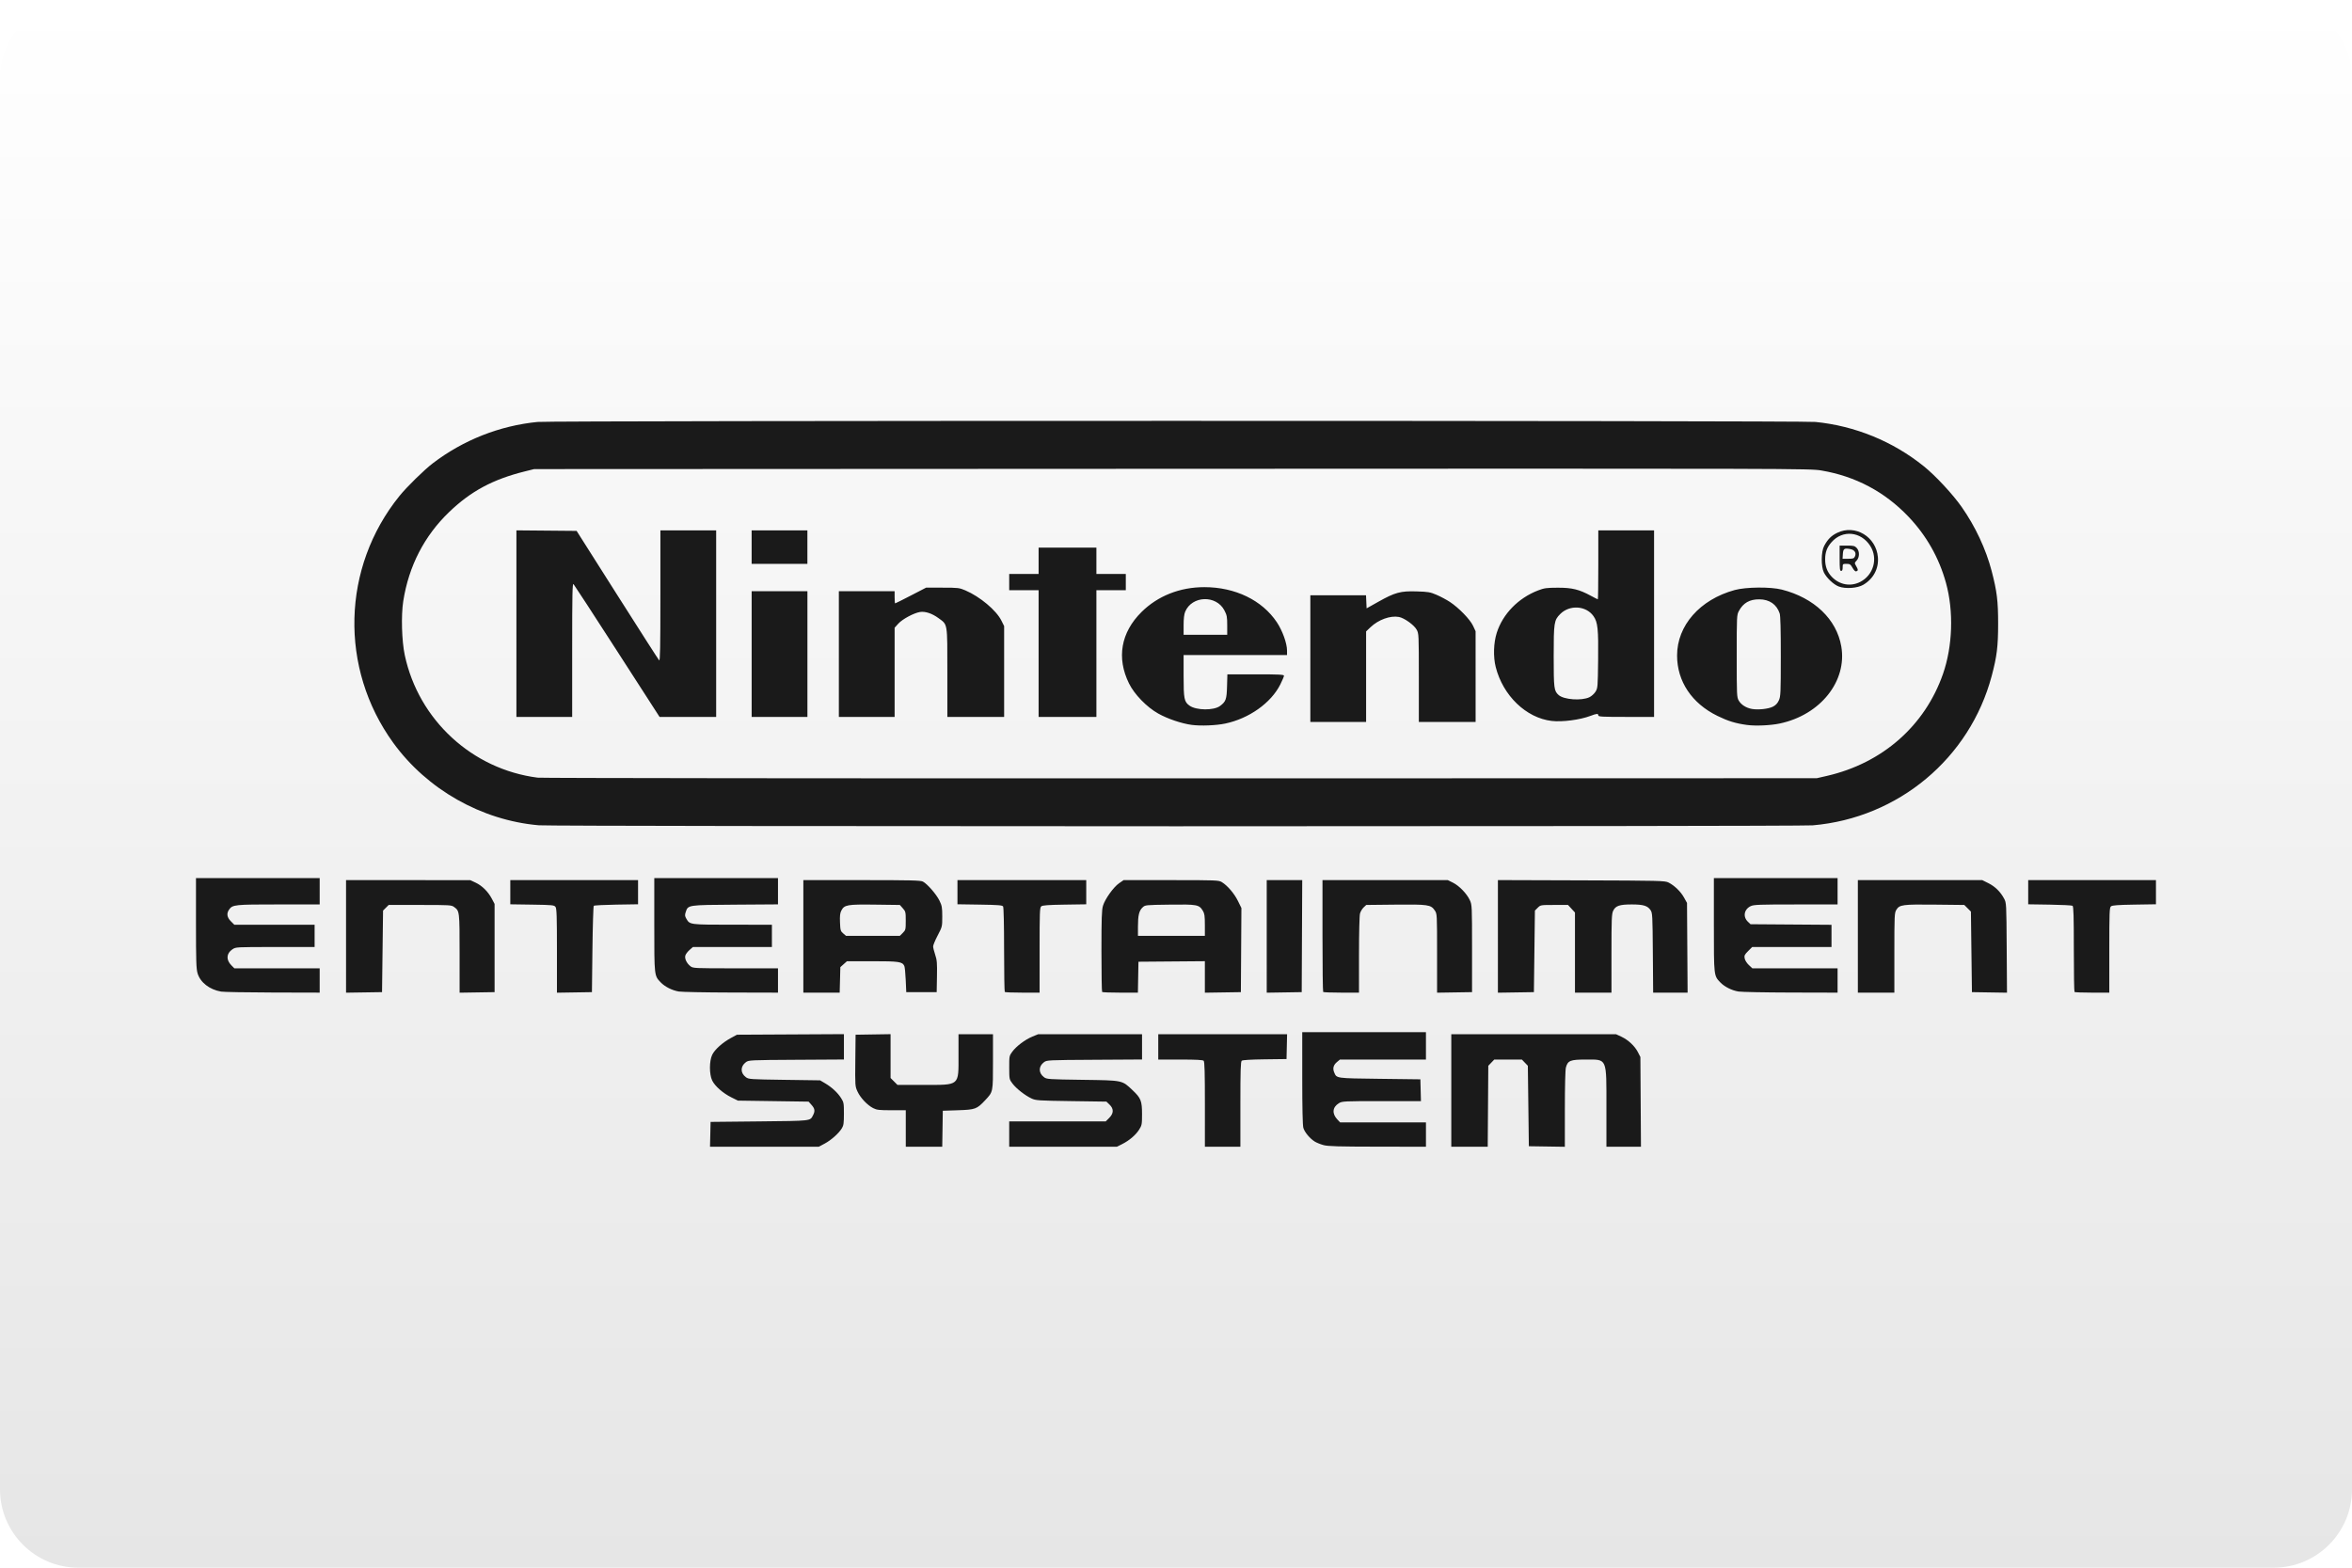
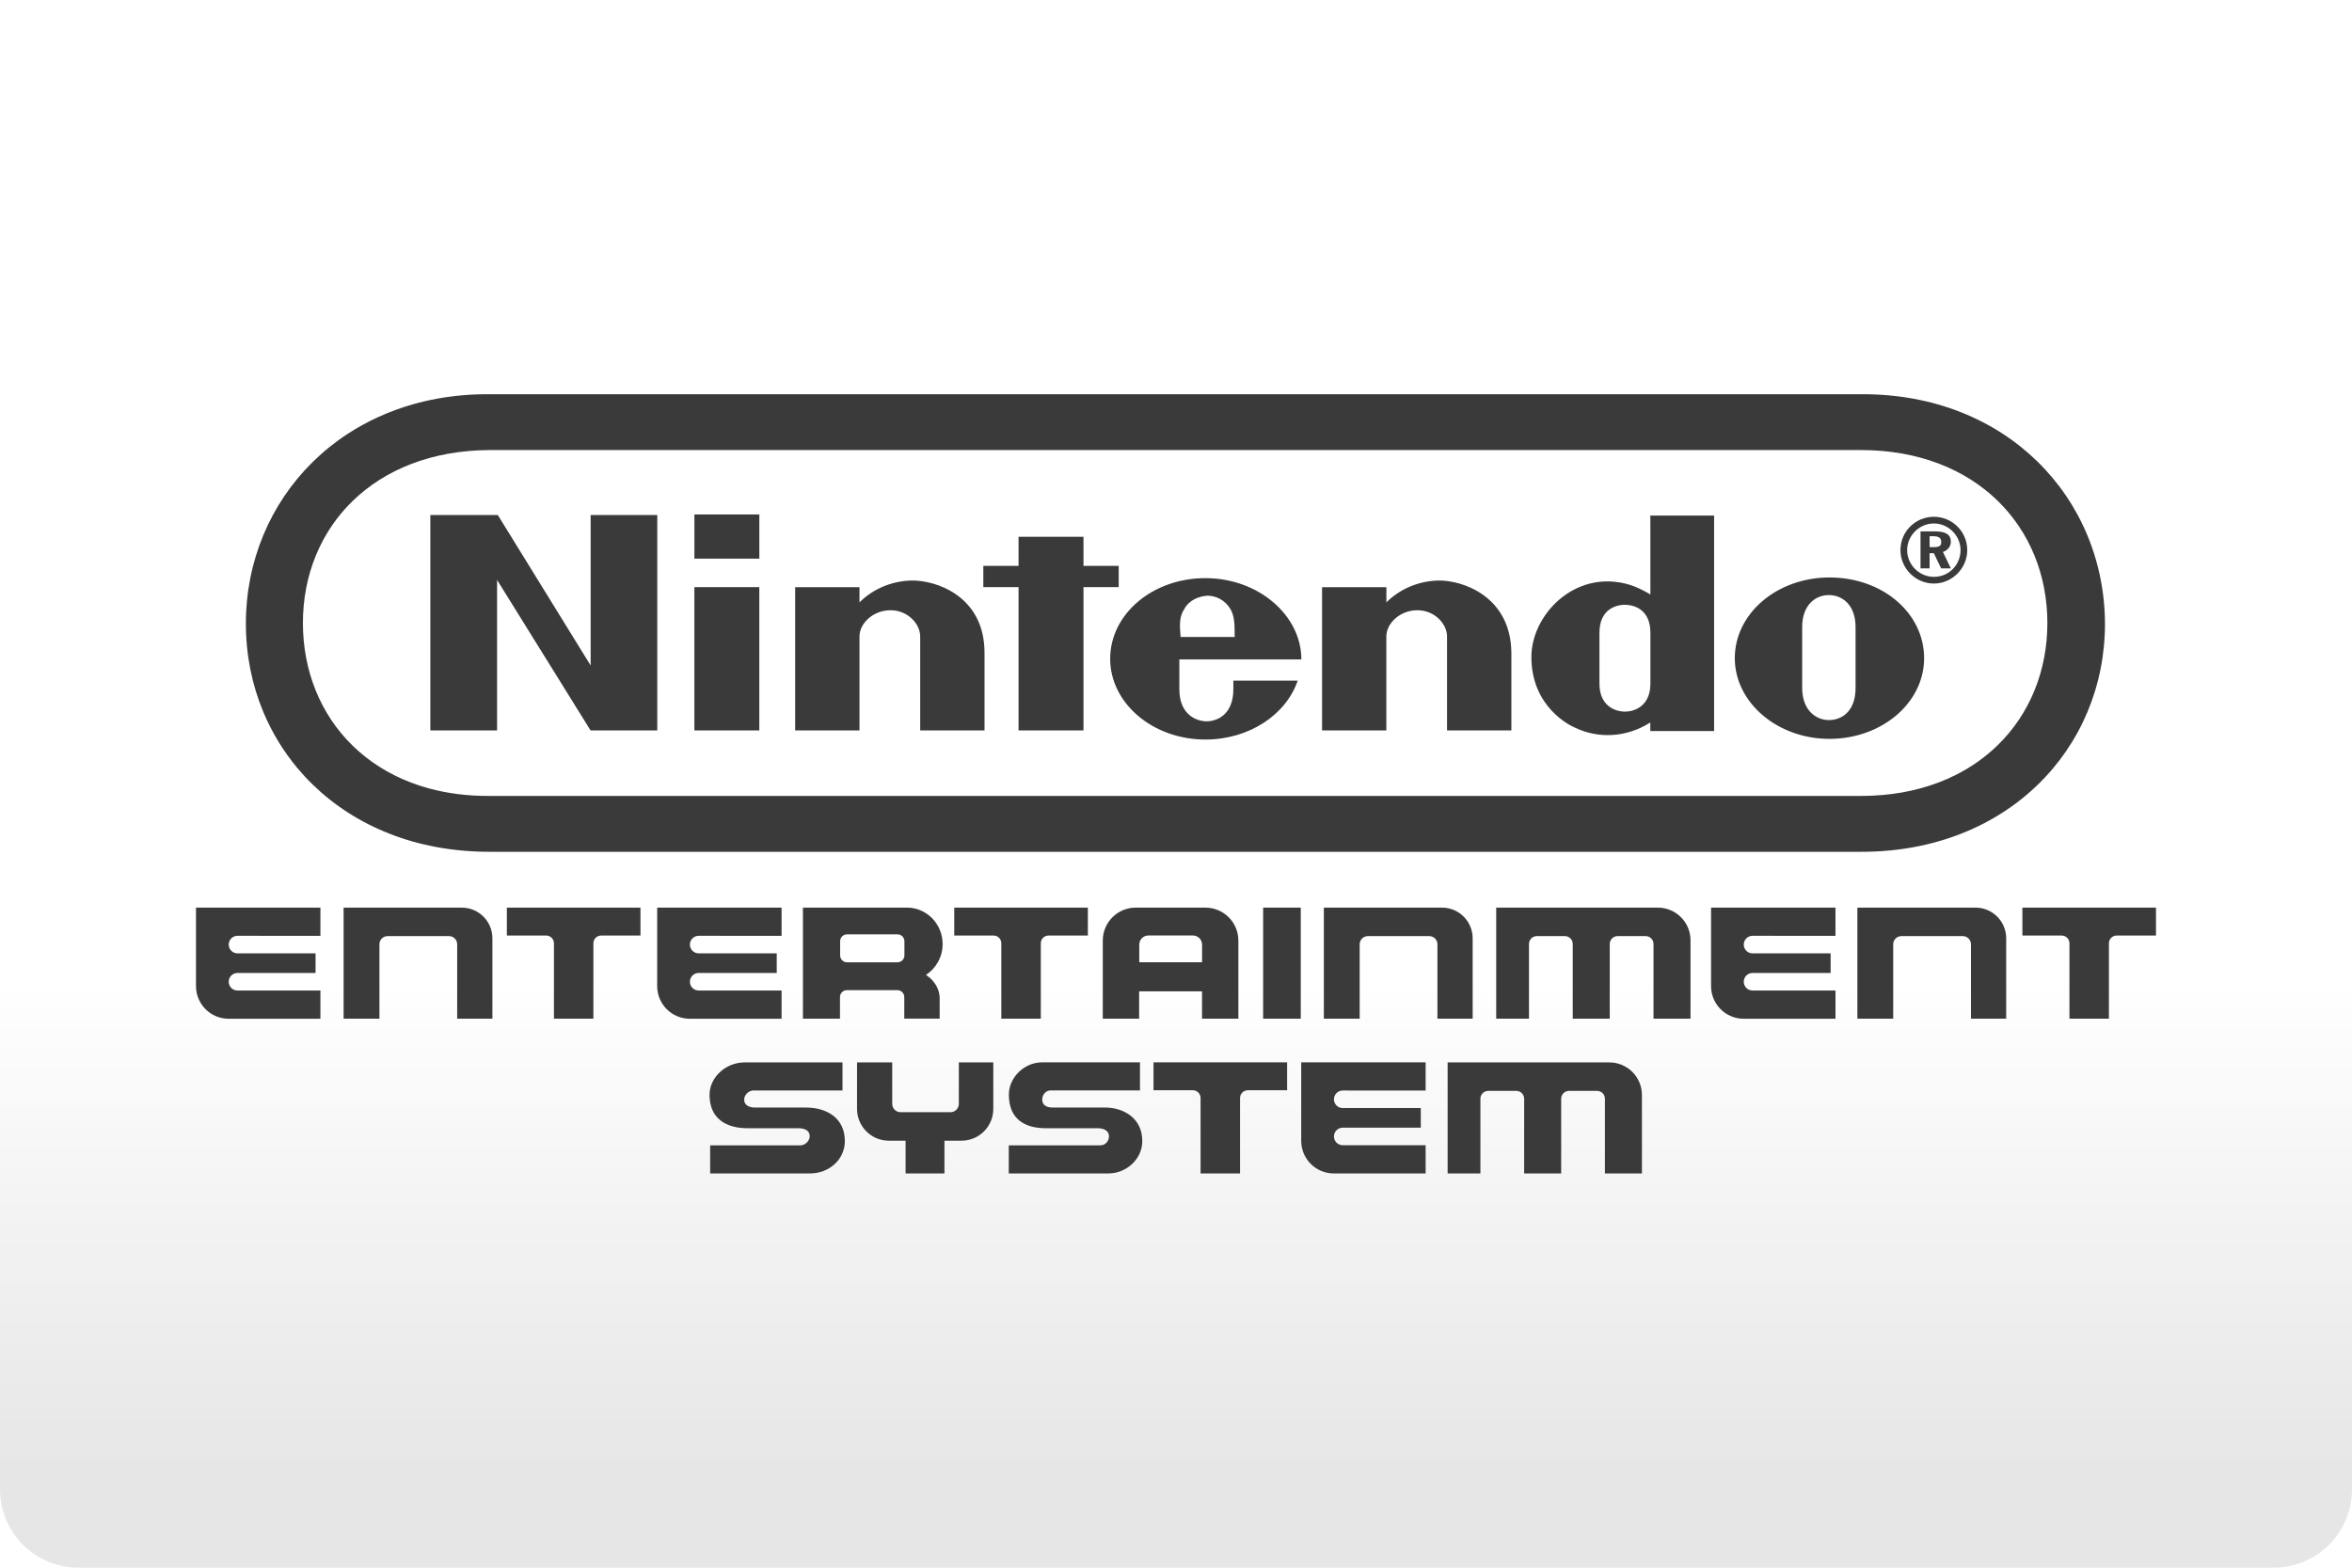
- <svg xmlns="http://www.w3.org/2000/svg" width="480" height="320" version="1.1" viewBox="0 0 480 320">
+ <svg xmlns="http://www.w3.org/2000/svg" width="480" height="320" version="1.1" viewBox="0 0 480 320" xml:space="preserve">
  <defs>
-     <linearGradient id="a" x1="81.598" x2="81.598" y2="84.667" gradientTransform="scale(3.7795)" gradientUnits="userSpaceOnUse">
+     <linearGradient id="a" x2="0" y1="200" y2="300" gradientUnits="userSpaceOnUse">
      <stop stop-color="#fff" offset="0" />
      <stop stop-color="#e6e6e6" offset="1" />
    </linearGradient>
  </defs>
-   <rect width="480" height="320" ry="16" fill="url(#a)" stroke-linecap="square" stroke-linejoin="round" stroke-width="2" style="paint-order:stroke fill markers" />
-   <path d="m144.96 231.54 0.058-2.535 9.953-0.103c10.78-0.112 10.337-0.061 10.961-1.268 0.438-0.847 0.366-1.338-0.307-2.091l-0.603-0.676-14.427-0.207-1.34-0.664c-1.71-0.847-3.355-2.294-3.908-3.436-0.611-1.263-0.611-3.987 0-5.25 0.523-1.08 2.096-2.497 3.797-3.42l1.254-0.681 21.831-0.117v5.175l-9.711 0.058c-9.499 0.056-9.724 0.067-10.295 0.493-1.153 0.859-1.153 2.203-2.1e-4 3.062 0.56 0.418 0.874 0.439 7.863 0.538l7.28 0.103 1.009 0.593c1.363 0.801 2.561 1.907 3.268 3.017 0.553 0.868 0.586 1.05 0.585 3.207-6.2e-4 1.917-0.067 2.397-0.412 2.961-0.637 1.044-2.187 2.428-3.512 3.134l-1.203 0.641h-22.2l0.058-2.535zm39.893-1.19v-3.725h-2.905c-2.529 0-3.014-0.055-3.744-0.428-1.203-0.614-2.614-2.107-3.2-3.386-0.498-1.087-0.504-1.17-0.449-6.352l0.055-5.25 7.139-0.113v8.949l1.407 1.407h5.308c7.5 0 7.15 0.299 7.15-6.094v-4.252h7.036v5.598c0 6.299 0.033 6.138-1.604 7.887-1.686 1.802-1.999 1.917-5.535 2.035l-3.104 0.103-0.113 7.346h-7.44zm21.107 1.138v-2.587h19.7l0.704-0.704c0.941-0.941 0.965-1.866 0.07-2.724l-0.634-0.608-7.178-0.103c-6.747-0.097-7.234-0.13-8.109-0.539-1.321-0.618-3.093-2.006-3.875-3.033-0.662-0.87-0.667-0.897-0.673-3.268-5e-3 -2.333 0.01-2.411 0.614-3.233 0.832-1.131 2.621-2.482 4.083-3.083l1.196-0.492 21.211-0.01v5.161l-9.711 0.058c-9.499 0.056-9.724 0.067-10.295 0.493-1.153 0.859-1.153 2.203-2e-4 3.062 0.56 0.418 0.874 0.439 7.863 0.538 8.328 0.118 8.028 0.056 10.235 2.143 1.679 1.588 1.908 2.168 1.908 4.845 0 2.114-0.034 2.298-0.593 3.179-0.705 1.112-2.007 2.221-3.472 2.957l-1.065 0.535h-21.978zm39.938-6.063c0-6.452-0.063-8.713-0.248-8.898-0.178-0.178-1.527-0.248-4.76-0.248h-4.511v-5.173h26.293l-0.116 5.07-4.433 0.056c-2.844 0.036-4.531 0.138-4.708 0.284-0.22 0.183-0.275 1.942-0.275 8.894v8.666h-7.243zm24.228 8.321c-0.617-0.166-1.423-0.488-1.791-0.715-1.013-0.626-2.104-1.936-2.35-2.821-0.14-0.503-0.22-4.191-0.221-10.154l-1e-3 -9.364h25.246v5.587h-17.557l-0.612 0.515c-0.719 0.605-0.9 1.291-0.557 2.106 0.519 1.234 0.263 1.198 9.292 1.311l8.298 0.103 0.117 4.449-8.025 8.2e-4c-7.682 8.3e-4 -8.055 0.019-8.71 0.418-1.348 0.822-1.465 2.135-0.299 3.358l0.543 0.569h17.512v4.966l-9.881-0.014c-7.969-0.011-10.098-0.072-11.002-0.315zm26.056-11.156v-11.485l33.626 4e-3 1.075 0.5c1.399 0.651 2.745 1.907 3.382 3.155l0.509 0.997 0.116 18.313h-7.048v-7.977c0-10.321 0.218-9.819-4.26-9.819-3.104 0-3.618 0.207-4.009 1.613-0.128 0.462-0.213 3.832-0.214 8.48l-2e-3 7.713-7.346-0.113-0.207-16.424-0.608-0.634-0.607-0.634h-5.639l-1.216 1.268-0.117 16.528h-7.436zm-251.04-20.18c-2.375-0.401-4.268-1.872-4.825-3.747-0.27-0.909-0.322-2.561-0.322-10.255v-9.171h25.246v5.38h-8.387c-9 0-9.393 0.041-10.106 1.059-0.549 0.783-0.425 1.585 0.366 2.376l0.704 0.704h16.389v4.552h-8.04c-8.027 0-8.041 8.3e-4 -8.74 0.472-1.245 0.839-1.322 2.151-0.194 3.279l0.594 0.594h17.414v4.966l-9.57-0.024c-5.264-0.013-10.002-0.097-10.529-0.186zm25.479-11.269v-11.489l25.349 4e-3 1.069 0.498c1.328 0.618 2.569 1.839 3.322 3.268l0.576 1.093v18.003l-7.139 0.113-3e-3 -8.024c-0.003-8.626-0.005-8.64-1.099-9.452-0.564-0.419-0.81-0.434-6.979-0.434h-6.395l-1.147 1.147-0.207 16.649-7.346 0.113zm43.041 2.937c0-7.056-0.051-8.623-0.293-8.955-0.272-0.372-0.62-0.407-4.76-0.468l-4.466-0.066v-4.937h26.073v4.931l-4.432 0.07c-2.438 0.038-4.51 0.147-4.604 0.242-0.095 0.095-0.219 4.099-0.276 8.898l-0.103 8.726-7.139 0.113zm24.879 8.313c-1.369-0.228-2.85-0.975-3.709-1.872-1.317-1.375-1.304-1.256-1.304-11.755v-9.525h25.246v5.363l-8.743 0.06c-9.766 0.067-9.604 0.043-10.095 1.529-0.198 0.601-0.174 0.814 0.156 1.379 0.69 1.181 0.689 1.181 9.421 1.184l8.019 3e-3v4.552h-16.126l-0.71 0.623c-0.39 0.343-0.768 0.856-0.839 1.14-0.159 0.632 0.291 1.561 1.041 2.151 0.537 0.423 0.741 0.432 9.213 0.432h8.663v4.966l-9.57-0.024c-5.264-0.013-10.062-0.106-10.662-0.206zm25.406-11.255v-11.485h11.909c9.97 0 12.003 0.049 12.486 0.298 0.899 0.465 2.757 2.599 3.386 3.889 0.506 1.037 0.569 1.399 0.569 3.244 0 2.06-8e-3 2.092-0.931 3.857-0.512 0.979-0.931 1.988-0.931 2.241s0.189 1.02 0.419 1.703c0.363 1.073 0.412 1.676 0.362 4.438l-0.057 3.195h-6.208l-0.11-2.483c-0.06-1.366-0.188-2.65-0.284-2.853-0.411-0.876-1.076-0.975-6.525-0.975h-5.18l-1.352 1.207-0.137 5.208h-7.416zm20.295-0.708c0.58-0.58 0.605-0.683 0.605-2.48 0-1.779-0.031-1.91-0.603-2.551l-0.603-0.676-5.062-0.065c-5.689-0.073-6.263 0.029-6.877 1.215-0.263 0.508-0.327 1.08-0.272 2.414 0.066 1.617 0.115 1.786 0.652 2.248l0.581 0.499h10.976zm20.815 12.055c-0.076-0.076-0.139-3.964-0.141-8.639-2e-3 -4.989-0.084-8.63-0.199-8.812-0.162-0.257-0.981-0.322-4.756-0.38l-4.56-0.069v-4.931h26.281v4.937l-4.418 0.066c-3.362 0.051-4.5 0.134-4.76 0.35-0.308 0.256-0.342 1.147-0.342 8.95v8.666h-3.483c-1.916 0-3.545-0.062-3.621-0.138zm19.866 0c-0.076-0.076-0.138-3.83-0.138-8.343 0-6.658 0.058-8.401 0.308-9.241 0.412-1.386 2.159-3.832 3.296-4.614l0.92-0.633 9.688 8.3e-4c9.3 8.2e-4 9.716 0.017 10.362 0.412 1.147 0.699 2.53 2.316 3.276 3.83l0.714 1.448-0.111 17.176-7.346 0.113v-6.43l-13.554 0.109-0.114 6.311h-3.581c-1.97 0-3.643-0.062-3.719-0.138zm20.968-13.675c0-1.841-0.07-2.339-0.405-2.887-0.775-1.271-1.127-1.337-6.732-1.265-5.007 0.065-5.042 0.068-5.572 0.567-0.717 0.674-0.945 1.612-0.946 3.895l-1e-3 1.914h13.658v-2.224zm12.624 2.333v-11.49h7.246l-0.053 11.433-0.053 11.433-7.139 0.113zm11.519 11.342c-0.076-0.076-0.138-5.244-0.138-11.485v-11.347h25.578l1.055 0.526c1.279 0.637 2.826 2.243 3.438 3.568 0.441 0.955 0.451 1.169 0.451 9.874v8.898l-7.139 0.113v-8.045c0-8.038 0-8.045-0.473-8.748-0.786-1.169-1.35-1.251-8.046-1.18l-5.934 0.063-0.534 0.502c-0.294 0.276-0.626 0.835-0.739 1.242-0.119 0.428-0.206 3.984-0.207 8.448l-1e-3 7.708h-3.587c-1.973 0-3.649-0.062-3.725-0.138zm35.661-11.345v-11.493l17.02 0.055c16.089 0.052 17.062 0.076 17.791 0.439 1.202 0.598 2.496 1.848 3.168 3.061l0.614 1.108 0.12 18.313h-7.03l-0.063-8.122c-0.059-7.66-0.086-8.156-0.467-8.719-0.609-0.899-1.476-1.162-3.838-1.162-2.509 0-3.306 0.273-3.793 1.299-0.305 0.642-0.346 1.68-0.346 8.717v7.987h-7.449v-16.354l-0.709-0.773-0.709-0.773h-2.805c-2.789 0-2.808 3e-3 -3.378 0.574l-0.574 0.574-0.207 16.649-7.346 0.113zm49.089 11.254c-1.369-0.228-2.85-0.975-3.709-1.872-1.317-1.375-1.304-1.256-1.304-11.755v-9.525h25.246v5.38h-8.505c-7.443 0-8.594 0.042-9.217 0.338-1.375 0.652-1.645 2.189-0.564 3.205l0.523 0.492 16.521 0.117v4.539h-16.189l-0.829 0.829c-0.726 0.726-0.813 0.913-0.701 1.5 0.074 0.385 0.437 0.958 0.85 1.344l0.722 0.673h17.388v4.966l-9.57-0.024c-5.264-0.013-10.062-0.106-10.662-0.206zm24.371-11.255v-11.485h25.387l1.257 0.628c1.369 0.684 2.456 1.751 3.197 3.139 0.471 0.883 0.475 0.95 0.534 10.05l0.06 9.162-7.155-0.113-0.207-16.444-0.676-0.676-0.676-0.676-5.946-0.066c-6.657-0.074-7.279 9e-3 -7.921 1.06-0.382 0.626-0.403 1.098-0.404 8.783v8.122h-7.449v-11.485zm44.213 11.347c-0.076-0.076-0.138-4.028-0.138-8.782 0-6.688-0.059-8.682-0.259-8.812-0.142-0.092-2.237-0.197-4.656-0.234l-4.397-0.067v-4.937h26.073v4.931l-4.418 0.07c-3.359 0.053-4.5 0.138-4.76 0.353-0.308 0.256-0.342 1.145-0.342 8.95v8.666h-3.483c-1.916 0-3.546-0.062-3.621-0.138zm-313.43-34.027c-11.678-1.02-22.779-7.313-29.677-16.822-11.041-15.221-10.523-35.817 1.269-50.407 1.481-1.832 5.028-5.311 6.784-6.651 6.222-4.752 13.637-7.681 21.388-8.45 2.981-0.295 257.81-0.295 260.79 0 8.088 0.801 15.824 3.967 22.132 9.055 2.386 1.925 5.895 5.697 7.715 8.296 2.795 3.989 4.957 8.611 6.126 13.096 1.078 4.136 1.317 6.085 1.317 10.727 0 4.649-0.247 6.661-1.308 10.657-4.468 16.823-19.058 29.009-36.529 30.512-3.034 0.261-257.02 0.25-260.01-0.011zm262.91-10.083c11.307-2.599 19.976-10.213 23.674-20.79 1.979-5.662 2.215-12.825 0.614-18.61-1.428-5.157-4.015-9.708-7.723-13.581-4.817-5.032-10.772-8.181-17.686-9.352-2.366-0.401-4.052-0.405-132.56-0.347l-130.16 0.059-1.862 0.462c-6.552 1.626-11.044 4.036-15.487 8.307-5.069 4.874-8.235 11.023-9.36 18.177-0.459 2.924-0.312 8.135 0.313 11.057 2.826 13.211 13.757 23.281 27.12 24.982 0.74 0.094 59.777 0.158 131.19 0.142l129.85-0.03zm-129.64-10.407c-2.056-0.272-4.913-1.239-6.829-2.312-2.348-1.315-4.866-3.908-5.969-6.146-2.572-5.218-1.663-10.407 2.558-14.589 3.314-3.283 7.83-5.07 12.818-5.07 6.288 0 11.781 2.658 14.789 7.156 1.151 1.721 2.084 4.313 2.084 5.788v0.92h-21.107v4.249c0 4.703 0.119 5.298 1.211 6.076 1.377 0.981 4.946 1.016 6.226 0.062 1.19-0.888 1.353-1.342 1.427-3.987l0.069-2.469h5.777c4.744 0 5.777 0.051 5.777 0.283 0 0.155-0.338 0.958-0.751 1.783-1.887 3.772-6.384 6.965-11.246 7.985-1.87 0.392-4.983 0.516-6.834 0.271zm7.243-20.333c0-1.723-0.065-2.067-0.576-3.045-1.663-3.184-6.628-3.013-8.002 0.276-0.213 0.51-0.32 1.427-0.32 2.739v1.972h8.898zm106.07 20.344c-2.35-0.324-3.84-0.78-6.021-1.846-5.226-2.552-8.233-7.046-8.239-12.314-8e-3 -6.131 4.654-11.435 11.757-13.38 2.296-0.629 7.325-0.675 9.622-0.088 6.613 1.688 11.176 6.05 12.133 11.6 1.225 7.099-4.28 13.993-12.566 15.736-1.898 0.399-4.941 0.532-6.687 0.291zm5.297-3.73c0.575-0.293 0.936-0.676 1.213-1.285 0.365-0.805 0.394-1.452 0.398-8.959 3e-3 -5.51-0.07-8.316-0.231-8.795-0.619-1.85-2.091-2.864-4.168-2.872-1.97-8e-3 -3.27 0.736-4.152 2.375-0.435 0.808-0.445 1.024-0.445 9.208 0 8.056 0.016 8.408 0.421 9.098 0.496 0.845 1.506 1.484 2.673 1.692 1.284 0.229 3.379 3e-3 4.292-0.463zm-94.401-9.809v-12.933h11.362l0.122 2.672 2.38-1.337c3.415-1.918 4.539-2.224 7.813-2.124 2.381 0.072 2.778 0.141 4.1 0.709 0.805 0.346 2.015 0.991 2.69 1.433 1.819 1.191 4.131 3.571 4.74 4.881l0.518 1.112 4e-3 18.52h-11.588v-9.025c0-8.94-4e-3 -9.033-0.459-9.843-0.534-0.949-2.519-2.365-3.602-2.568-1.756-0.33-4.184 0.549-5.814 2.104l-0.885 0.844v18.488h-11.381v-12.933zm49.247 12.72c-5.219-0.618-9.94-5.171-11.417-11.01-0.529-2.094-0.442-4.931 0.216-6.986 1.236-3.861 4.405-7.104 8.462-8.657 1.224-0.469 1.711-0.535 3.982-0.543 2.911-0.01 4.38 0.35 6.784 1.662 0.715 0.39 1.344 0.709 1.397 0.709s0.096-3.166 0.096-7.036v-7.036h11.381v38.075h-5.691c-4.921 0-5.69-0.042-5.69-0.31 0-0.409-0.303-0.392-1.573 0.091-2.152 0.818-5.796 1.295-7.948 1.04zm7.707-4.842c0.425-0.203 0.984-0.708 1.242-1.122 0.453-0.728 0.471-0.949 0.535-6.475 0.073-6.348-0.07-7.706-0.946-8.953-1.505-2.142-4.86-2.362-6.774-0.445-1.278 1.28-1.348 1.73-1.348 8.682 0 6.508 0.066 7.028 1.006 7.865 1.073 0.956 4.68 1.213 6.285 0.448zm-218.98-15.019v-19.041l12.286 0.11 8.294 13.082c4.562 7.195 8.409 13.197 8.549 13.337 0.202 0.202 0.255-2.53 0.255-13.134v-13.389h11.381v38.075h-11.551l-8.638-13.399c-4.751-7.369-8.763-13.535-8.917-13.702-0.234-0.255-0.279 1.89-0.279 13.399v13.702h-11.381zm48.008 6.211v-12.83h11.381v25.659h-11.381zm17.796 0v-12.83h11.381v1.242c0 0.683 0.049 1.242 0.11 1.242s1.504-0.722 3.209-1.604l3.099-1.604h3.361c3.189 0 3.428 0.029 4.66 0.557 2.98 1.277 6.306 4.067 7.352 6.165l0.558 1.12v18.543h-11.588l-8.3e-4 -9.053c-8.3e-4 -10.298 0.093-9.719-1.802-11.11-1.323-0.97-2.727-1.433-3.8-1.252-1.275 0.215-3.579 1.459-4.413 2.382l-0.745 0.824v18.209h-11.381v-12.83zm40.766-0.103v-12.933h-6.001v-3.311h6.001v-5.38h11.795v5.38h6.001v3.311h-6.001v25.867h-11.795zm163.32-13.678c-1.059-0.39-2.499-1.744-3.059-2.877-0.605-1.224-0.577-4.223 0.05-5.404 0.721-1.358 1.444-2.088 2.658-2.681 3.67-1.796 7.981 0.795 8.318 4.999 0.186 2.315-0.925 4.394-2.995 5.607-1.183 0.694-3.587 0.866-4.971 0.356zm4.332-0.934c2.743-1.39 3.704-4.817 2.067-7.368-1.898-2.957-5.648-3.317-7.895-0.758-0.936 1.065-1.298 2.035-1.305 3.493-8e-3 1.464 0.43 2.617 1.361 3.587 1.562 1.629 3.816 2.037 5.772 1.046zm-1.538-2.88c-0.414-0.724-0.557-0.819-1.244-0.82-0.749-1e-3 -0.776 0.023-0.776 0.723 0 0.506-0.094 0.724-0.31 0.724-0.259 0-0.31-0.425-0.31-2.587v-2.587h1.516c1.317 0 1.575 0.063 1.966 0.479 0.615 0.655 0.609 1.911-0.011 2.573-0.449 0.478-0.452 0.51-0.104 1.117 0.438 0.764 0.446 0.927 0.05 1.079-0.207 0.08-0.462-0.15-0.776-0.701zm0.489-2.348c0.321-0.704-0.07-1.322-0.939-1.485-1.246-0.234-1.46-0.095-1.53 0.995l-0.063 0.981h1.154c1.014 0 1.181-0.06 1.378-0.491zm-225.17-1.889v-3.414h11.381v6.829h-11.381z" fill="#1a1a1a" stroke-width=".207" />
-   <style type="text/css">.st0{fill:#FC0C18;}
- 	.st1{fill:#FC0C18;}</style>
+   <rect width="480" height="320" ry="16" fill="url(#a)" />
+   <path d="m99.725 80.469c-1.85-0.008-3.663 0.068-5.436 0.225-3.544 0.313-6.927 0.945-10.129 1.863-4.803 1.377-9.2 3.398-13.121 5.945-2.614 1.698-5.016 3.631-7.188 5.764-1.086 1.067-2.114 2.183-3.082 3.346-3.87 4.65-6.775 10.032-8.555 15.875-0.445 1.461-0.82 2.951-1.121 4.465s-0.53 3.051-0.684 4.609c-0.153 1.559-0.23 3.138-0.23 4.732 0 1.595 0.078 3.173 0.23 4.729 0.152 1.556 0.38 3.091 0.68 4.6 0.3 1.509 0.672 2.993 1.115 4.447 0.443 1.454 0.956 2.877 1.537 4.268 1.743 4.172 4.098 8.041 6.998 11.498 0.967 1.152 1.994 2.26 3.08 3.316 1.086 1.057 2.23 2.063 3.43 3.016 2.4 1.906 5.024 3.597 7.852 5.039 2.828 1.442 5.86 2.639 9.078 3.553 1.609 0.457 3.265 0.843 4.965 1.156 1.699 0.313 3.442 0.55 5.227 0.711 1.785 0.16 3.613 0.244 5.479 0.244h280.07c16.721 0 30.347-6.664 39.068-17.035 1.938-2.305 3.634-4.793 5.068-7.432 0.717-1.319 1.368-2.676 1.951-4.066 1.167-2.781 2.063-5.697 2.666-8.715 0.302-1.509 0.53-3.044 0.684-4.6 0.153-1.556 0.232-3.134 0.232-4.729-0.036-8.013-2.01-15.601-5.609-22.246-0.72-1.329-1.504-2.622-2.352-3.871-1.695-2.498-3.641-4.828-5.816-6.957-2.176-2.129-4.583-4.057-7.199-5.75-1.308-0.847-2.669-1.634-4.08-2.359-5.644-2.9-12.089-4.794-19.178-5.416-1.772-0.155-3.586-0.232-5.436-0.225h-280.2zm0.125 11.398h279.95c1.471 0 2.908 0.062 4.307 0.182 2.798 0.24 5.449 0.715 7.943 1.4 1.247 0.343 2.456 0.738 3.623 1.184 1.167 0.445 2.292 0.939 3.377 1.48 1.085 0.542 2.128 1.133 3.127 1.766 0.999 0.633 1.956 1.309 2.867 2.027 2.734 2.154 5.064 4.678 6.959 7.494 0.631 0.939 1.215 1.91 1.748 2.91 0.533 1.001 1.016 2.031 1.447 3.088 0.863 2.113 1.521 4.332 1.963 6.635 0.221 1.151 0.388 2.324 0.5 3.514 0.112 1.19 0.17 2.398 0.17 3.621 0 1.223-0.058 2.431-0.17 3.621-0.224 2.38-0.667 4.69-1.322 6.904-0.328 1.107-0.707 2.189-1.139 3.246-0.431 1.057-0.915 2.087-1.447 3.088s-1.115 1.972-1.746 2.91c-0.631 0.939-1.312 1.844-2.039 2.715-0.727 0.871-1.502 1.706-2.322 2.504-2.462 2.392-5.336 4.441-8.59 6.066-1.085 0.542-2.212 1.037-3.379 1.482-2.335 0.89-4.833 1.582-7.482 2.051-2.65 0.468-5.451 0.713-8.395 0.713h-279.95c-4.437 0.023-8.547-0.514-12.297-1.533-1.25-0.34-2.46-0.734-3.629-1.178-2.337-0.887-4.509-1.977-6.506-3.244-0.999-0.634-1.953-1.31-2.863-2.029-1.82-1.439-3.46-3.044-4.91-4.791-0.725-0.873-1.404-1.781-2.033-2.723-0.629-0.941-1.208-1.915-1.738-2.918-0.53-1.003-1.01-2.037-1.44-3.096-0.858-2.118-1.512-4.342-1.951-6.648-0.439-2.306-0.664-4.695-0.664-7.141 0-1.223 0.056-2.43 0.168-3.619s0.279-2.36 0.5-3.51c0.442-2.3 1.102-4.515 1.965-6.623 0.432-1.054 0.914-2.082 1.447-3.08 1.599-2.994 3.647-5.723 6.109-8.109 0.821-0.795 1.686-1.553 2.598-2.269 1.823-1.433 3.823-2.703 5.992-3.787 1.085-0.542 2.212-1.038 3.379-1.484 2.334-0.893 4.832-1.591 7.481-2.068 1.325-0.238 2.687-0.421 4.086-0.547 1.399-0.126 2.836-0.195 4.307-0.203zm41.865 13.139v9.035h13.252v-9.035h-13.252zm-53.891 0.115v43.971h13.619v-30.717l19.078 30.717h13.617v-43.971h-13.598v30.717l-18.951-30.717h-13.766zm248.98 0.125c0.01-0.125 0.01 9.294 0.01 16.098-2.105-1.24-4.345-2.343-7.439-2.603-9.534-0.865-16.848 7.553-16.848 15.357 0 10.159 7.804 14.004 9.033 14.494 4.46 2.105 10.16 2.104 15.234-1.115v1.74h13.023v-43.971h-13.014zm57.859 0.24c-3.72 0-6.814 2.97-6.814 6.814 0 3.72 3.095 6.814 6.814 6.814 3.72 0 6.814-3.095 6.814-6.814 0-3.845-3.105-6.814-6.814-6.814zm0 1.365c2.97 0 5.449 2.48 5.449 5.449-0.01 2.98-2.355 5.449-5.449 5.449-2.97 0-5.449-2.48-5.449-5.449 0-2.97 2.48-5.449 5.449-5.449zm-2.721 1.615v7.553h1.855v-3.094h0.865l1.488 3.094h1.98l-1.615-3.344c1-0.375 1.615-1.116 1.615-2.106 0-1.49-1.114-2.103-3.219-2.103h-2.971zm1.855 0.988h0.75c1.115 0 1.615 0.365 1.615 1.115 0.104 0.875-0.51 1.115-1.5 1.115h-0.865v-2.231zm-185.93 0.115v5.939h-7.189v4.344h7.189v29.238h13.252v-29.238h7.189v-4.344h-7.189v-5.939h-13.252zm165.49 8.305c-10.649 0-19.316 7.314-19.316 16.473 0 9.034 8.668 16.473 19.316 16.473 10.649 0 19.318-7.314 19.318-16.473 0-9.159-8.409-16.473-19.318-16.473zm-127.35 0.135c-10.774 0-19.441 7.314-19.441 16.473 0 9.034 8.668 16.475 19.441 16.475 8.919 0 16.473-5.076 18.828-12.025h-13.129v1.74c0 5.335-3.47 6.564-5.449 6.564s-5.574-1.24-5.574-6.564v-6.064h24.902c0-9.034-8.794-16.598-19.578-16.598zm-60.078 0.49c-4.345 0.125-8.044 1.979-10.523 4.459v-3.094h-13.129v29.236h13.129v-19.203c0-2.605 2.729-5.334 6.324-5.334 3.595 0 6.064 2.844 6.064 5.334v19.203h13.129v-15.857c0-11.649-10.024-14.869-14.994-14.744zm107.53 0c-4.345 0.125-8.044 1.979-10.523 4.459v-3.094h-13.127v29.236h13.117v-19.203c0-2.605 2.729-5.334 6.324-5.334 3.595 0 6.064 2.844 6.064 5.334v19.203h13.129v-15.857c-0.115-11.649-10.16-14.869-14.984-14.744zm-151.75 1.353v29.238h13.252v-29.238h-13.252zm231.53 1.615c2.605 0 5.449 1.855 5.449 6.564v6.199 6.189c0 4.71-2.73 6.564-5.449 6.564-2.605 0-5.449-1.98-5.449-6.564v-6.324-6.064c0-4.585 2.73-6.564 5.449-6.564zm-126.84 0.125c1.74 0 3.594 0.865 4.709 2.731 0.865 1.49 0.865 3.219 0.865 5.699h-11.035c-0.24-2.605-0.24-4.209 0.75-5.699 0.99-1.855 2.971-2.605 4.711-2.731zm85.219 1.865c2.105 0 5.199 1.115 5.199 5.699v5.199 5.199c0 4.46-3.095 5.701-5.199 5.701-2.105 0-5.199-1.242-5.199-5.701v-5.199-5.199c0-4.585 3.095-5.699 5.199-5.699zm-291.62 61.809v16.014c0 3.688 2.979 6.67 6.668 6.67h18.725v-5.764h-16.922c-0.99 0-1.791-0.801-1.791-1.791 0-0.99 0.801-1.793 1.791-1.793h15.932v-4h-15.932c-0.99 0-1.791-0.803-1.791-1.793 0-0.99 0.801-1.791 1.791-1.791l16.922 0.01v-5.762h-18.713-6.68zm30.123 0v22.672h7.314v-15.191c0-0.917 0.749-1.666 1.666-1.666h12.535c0.917 0 1.666 0.749 1.666 1.666v4.627 10.564h7.189v-10.564-1.824-2.74-1.303c-0.01-3.449-2.801-6.24-6.25-6.24h-24.121zm33.32 0v5.699h8.023c0.875 0 1.584 0.709 1.584 1.584v15.389h8.053v-15.389c0-0.875 0.709-1.584 1.584-1.584h8.023v-5.699h-0.01-27.258zm30.676 0v16.014c0 3.688 2.979 6.67 6.668 6.67h18.723v-5.764h-16.92c-0.99 0-1.793-0.801-1.793-1.791 0-0.99 0.803-1.793 1.793-1.793h15.93v-4h-15.93c-0.99 0-1.793-0.803-1.793-1.793s0.803-1.791 1.793-1.791l16.92 0.01v-5.762h-18.713-6.678zm29.746 0v8.305 14.367h7.564v-4.418c0-0.781 0.635-1.406 1.406-1.406h10.305c0.781 0 1.408 0.635 1.408 1.406v0.137 4.271h7.221v-4.271c-0.021-1.105-0.49-3.137-2.793-4.658 2.032-1.313 3.397-3.646 3.397-6.293 0-4.105-3.24-7.439-7.262-7.439h-1.615-19.631zm30.883 0v5.699h8.023c0.875 0 1.584 0.709 1.584 1.584v15.389h8.055v-15.389c0-0.875 0.709-1.584 1.584-1.584h8.021v-5.699h-27.268zm37.041 0c-3.72 0-6.731 3.011-6.731 6.731v1.812 14.129h7.418v-5.584h12.838v5.584h7.418v-14.129-1.812c0-3.72-3.011-6.731-6.731-6.731h-1.719-4.023-2.728-4.023-1.719zm25.996 0v22.672h7.68v-22.672h-7.68zm12.389 0v22.672h7.314v-15.191c0-0.917 0.751-1.666 1.668-1.666h12.535c0.917 0 1.666 0.749 1.666 1.666v4.627 10.564h7.189v-10.564-1.824-2.74-1.303c-0.01-3.449-2.803-6.24-6.252-6.24h-24.121zm35.176 0v22.672h6.689v-14.18-1.074c0-0.886 0.72-1.603 1.605-1.603h5.721c0.886 0 1.603 0.718 1.603 1.603v2.762 12.492h7.555v-14.18-1.074c0-0.886 0.718-1.603 1.603-1.603h5.721c0.886 0 1.605 0.718 1.605 1.603v1.074 14.18h0.363 7.189v-16.025c-0.01-3.678-2.991-6.646-6.658-6.646h-32.998zm43.846 0v16.014c0 3.688 2.979 6.67 6.668 6.67h18.725v-5.764h-16.922c-0.99 0-1.793-0.801-1.793-1.791 0-0.99 0.803-1.793 1.793-1.793h15.932v-4h-15.932c-0.99 0-1.793-0.803-1.793-1.793s0.803-1.791 1.793-1.791l16.922 0.01v-5.762h-18.715-6.678zm29.861 0v22.672h7.314v-15.191c0-0.917 0.751-1.666 1.668-1.666h12.533c0.917 0 1.668 0.749 1.668 1.666v4.627 10.564h7.189v-10.564-1.824-2.74-1.303c-0.01-3.449-2.803-6.24-6.252-6.24h-24.121zm33.676 0v5.699h8.023c0.875 0 1.584 0.709 1.584 1.584v15.389h8.053v-15.389c0-0.875 0.709-1.584 1.584-1.584h8.023v-5.699h-27.268zm-239.87 5.459h10.305c0.781 0 1.408 0.635 1.408 1.406v2.887c0 0.781-0.637 1.406-1.408 1.406h-10.305c-0.781 0-1.406-0.635-1.406-1.406v-2.887c0-0.781 0.635-1.406 1.406-1.406zm61.506 0.23h3.178 2.731 3.178c1.032 0 1.865 0.834 1.865 1.865v3.594h-12.816v-3.594c0-1.032 0.834-1.865 1.865-1.865zm-21.662 25.891c-3.72 0-6.814 3.116-6.814 6.596 0 4.98 3.22 6.857 7.555 6.857h10.648c1.115 0 2.231 0.5 2.231 1.625 0 1-0.75 1.865-1.74 1.865h-18.713v5.731h20.432c3.345 0 6.814-2.74 6.814-6.596 0.01-4.616-3.709-6.856-7.668-6.856h-10.648c-1.24 0-2.106-0.502-2.106-1.627 0-1 0.75-1.865 1.74-1.865h18.213v-5.731h-19.943zm22.705 0v5.699h8.021c0.875 0 1.584 0.709 1.584 1.584v15.391h8.055v-15.391c0-0.875 0.709-1.584 1.584-1.584h8.023v-5.699h-27.268zm30.143 0v16.016c0 3.688 2.979 6.668 6.668 6.668h18.725v-5.762h-16.922c-0.99 0-1.791-0.803-1.791-1.793s0.801-1.791 1.791-1.791h15.932v-4.002h-15.932c-0.99 0-1.791-0.801-1.791-1.791s0.801-1.793 1.791-1.793l16.922 0.01v-5.762h-18.713-6.68zm-113.56 0.012c-3.959 0-7.189 3.116-7.189 6.596 0 4.97 3.47 6.846 7.805 6.846h10.408c1.24 0 2.231 0.5 2.231 1.625 0 0.99-0.991 1.865-1.855 1.865h-18.463v5.731h20.432c3.72 0 7.055-2.74 7.055-6.596 0.021-4.605-3.574-6.846-7.908-6.846h-10.408c-1.24 0-2.231-0.5-2.231-1.625 0-0.99 0.989-1.865 1.853-1.865h18.215v-5.731h-19.943zm22.912 0v8.303 1.189c0 3.584 2.908 6.49 6.492 6.49h3.416v6.689h7.93v-6.689h3.481c3.584 0 6.49-2.906 6.49-6.49v-9.492h-0.176-6.814-0.043v8.461c0 0.948-0.769 1.707-1.707 1.707h-10.182c-0.948 0-1.707-0.769-1.707-1.707v-8.461h-0.156-7.023zm120.53 0v22.672h6.689v-14.18-1.074c0-0.886 0.718-1.605 1.603-1.605h5.721c0.886 0 1.605 0.72 1.605 1.605v2.762 12.492h7.553v-14.18-1.074c0-0.886 0.72-1.605 1.605-1.605h5.721c0.886 0 1.603 0.72 1.603 1.605v1.074 14.18h0.365 7.189v-16.025c-0.01-3.678-2.991-6.646-6.658-6.646h-32.998z" fill="#3a3a3b" />
</svg>
